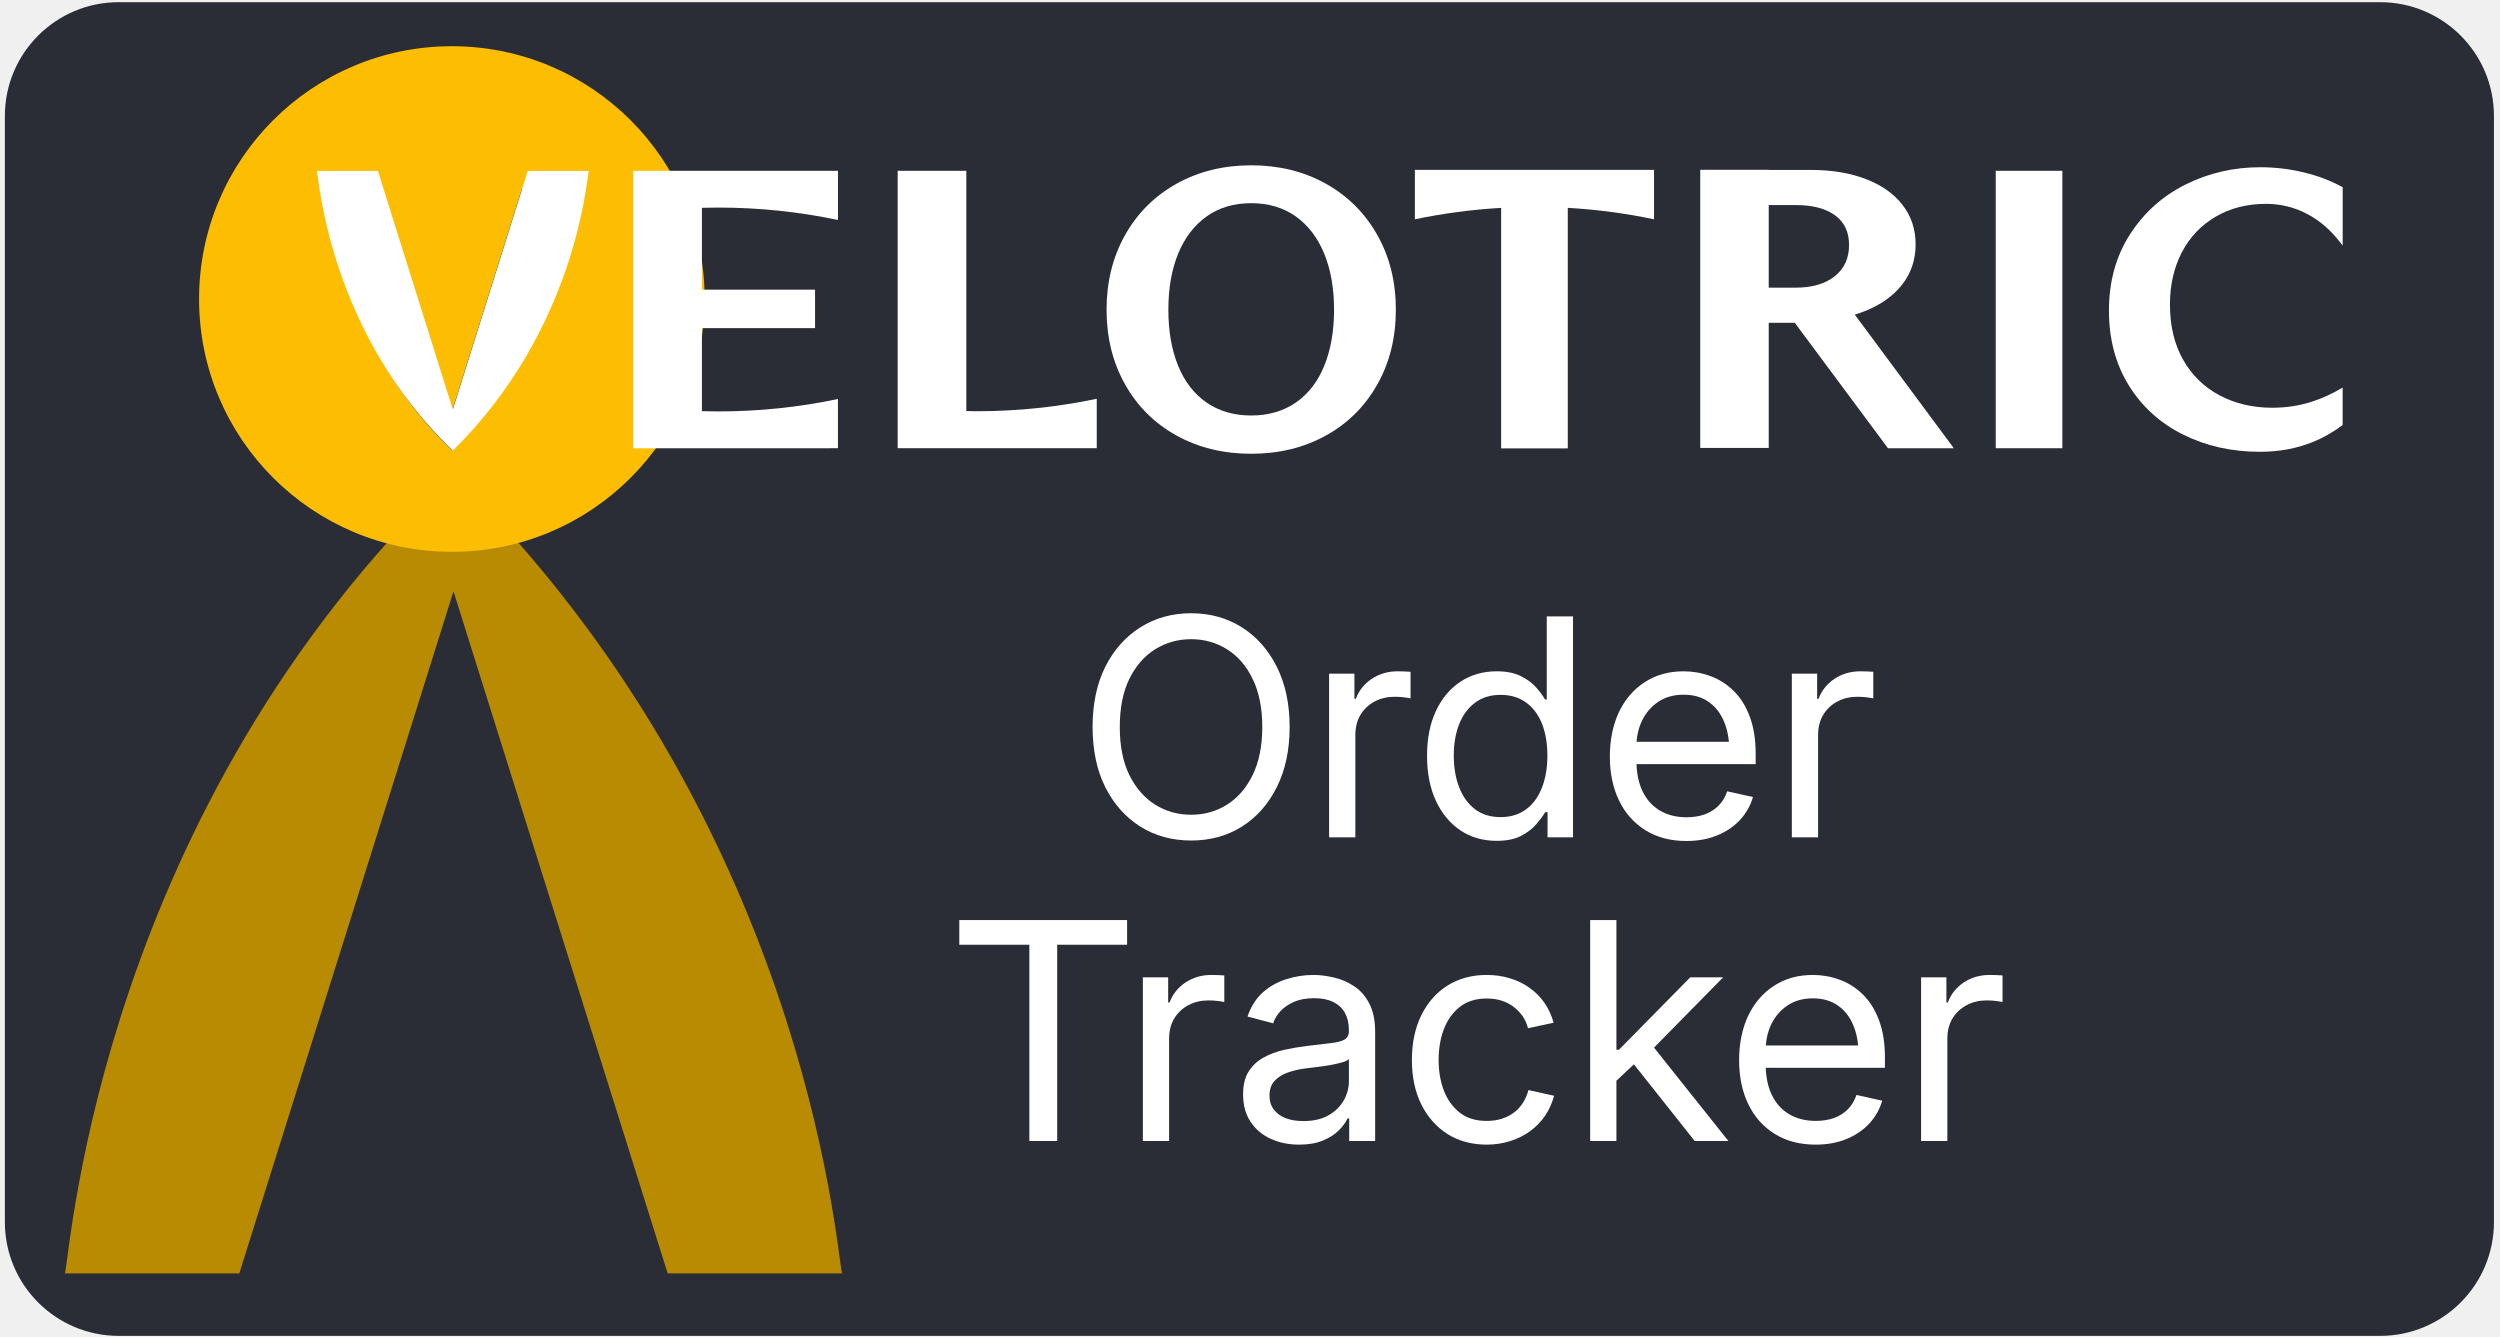
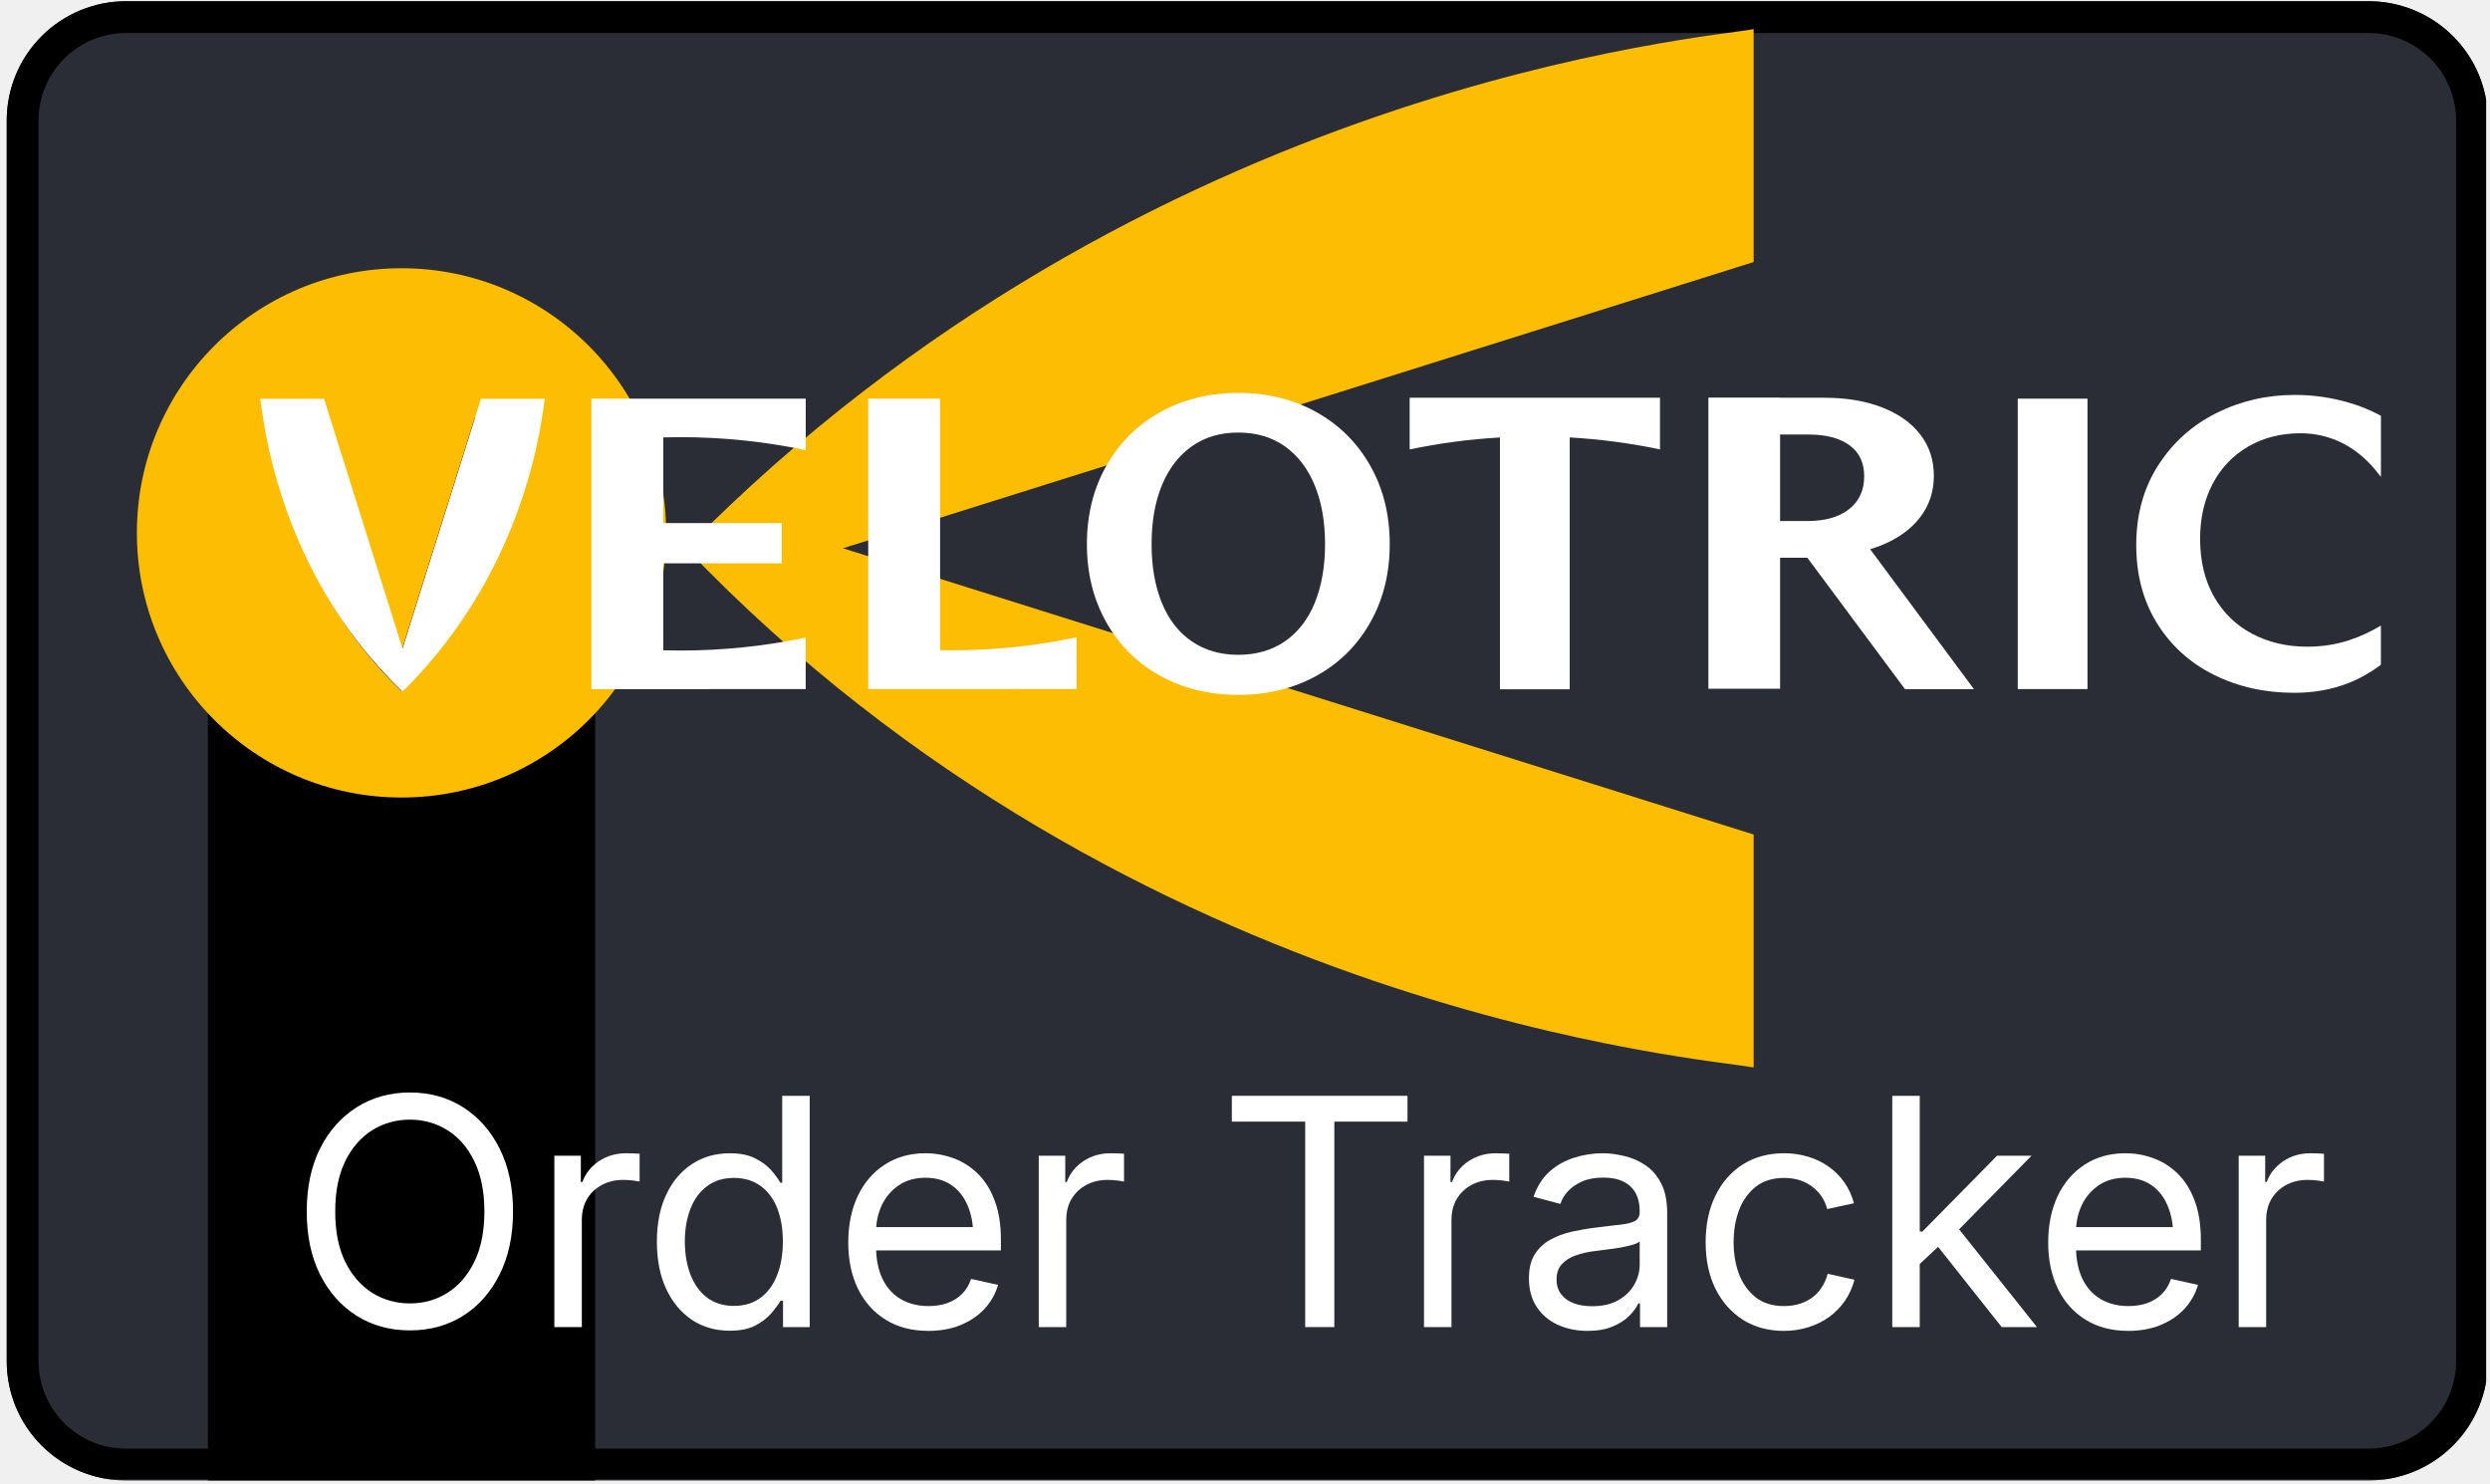
- <svg xmlns="http://www.w3.org/2000/svg" width="247" viewBox="594 350 247 132" height="132" preserveAspectRatio="xMidYMid meet" version="1.0">
+ <svg xmlns="http://www.w3.org/2000/svg" width="235" viewBox="597 342 235 140" height="140" preserveAspectRatio="xMidYMid meet" version="1.0">
  <defs>
    <g />
-     <clipPath id="72994d24d3">
-       <path d="M 594.48 350.215 L 840.523 350.215 L 840.523 481.984 L 594.48 481.984 Z M 594.48 350.215 " clip-rule="nonzero" />
+     <clipPath id="ae9668cf7a">
+       <path d="M 597.637 342.117 L 832 342.117 L 832 481.727 L 597.637 481.727 Z M 597.637 342.117 " clip-rule="nonzero" />
    </clipPath>
-     <clipPath id="8cfa7a16da">
-       <path d="M 605.73 350.215 L 829.152 350.215 C 835.367 350.215 840.402 355.25 840.402 361.465 L 840.402 470.734 C 840.402 476.949 835.367 481.984 829.152 481.984 L 605.73 481.984 C 599.516 481.984 594.48 476.949 594.48 470.734 L 594.48 361.465 C 594.48 355.25 599.516 350.215 605.73 350.215 Z M 605.73 350.215 " clip-rule="nonzero" />
+     <clipPath id="0c47a944ef">
+       <path d="M 608.887 342.117 L 820.559 342.117 C 823.539 342.117 826.402 343.305 828.512 345.414 C 830.621 347.523 831.809 350.383 831.809 353.367 L 831.809 470.477 C 831.809 473.461 830.621 476.32 828.512 478.43 C 826.402 480.543 823.539 481.727 820.559 481.727 L 608.887 481.727 C 605.902 481.727 603.039 480.543 600.93 478.43 C 598.82 476.32 597.637 473.461 597.637 470.477 L 597.637 353.367 C 597.637 350.383 598.82 347.523 600.93 345.414 C 603.039 343.305 605.902 342.117 608.887 342.117 Z M 608.887 342.117 " clip-rule="nonzero" />
    </clipPath>
-     <clipPath id="d3f927a671">
-       <path d="M 0.48 0.215 L 246.48 0.215 L 246.48 131.984 L 0.48 131.984 Z M 0.48 0.215 " clip-rule="nonzero" />
+     <clipPath id="7f3945394d">
+       <path d="M 0.637 0.117 L 234.84 0.117 L 234.84 139.727 L 0.637 139.727 Z M 0.637 0.117 " clip-rule="nonzero" />
    </clipPath>
-     <clipPath id="3e8d1ef12e">
-       <path d="M 11.73 0.215 L 235.152 0.215 C 241.367 0.215 246.402 5.25 246.402 11.465 L 246.402 120.734 C 246.402 126.949 241.367 131.984 235.152 131.984 L 11.73 131.984 C 5.516 131.984 0.48 126.949 0.48 120.734 L 0.48 11.465 C 0.48 5.25 5.516 0.215 11.73 0.215 Z M 11.73 0.215 " clip-rule="nonzero" />
+     <clipPath id="c7e6edc06d">
+       <path d="M 11.887 0.117 L 223.559 0.117 C 226.539 0.117 229.402 1.305 231.512 3.414 C 233.621 5.523 234.809 8.383 234.809 11.367 L 234.809 128.477 C 234.809 131.461 233.621 134.32 231.512 136.43 C 229.402 138.543 226.539 139.727 223.559 139.727 L 11.887 139.727 C 8.902 139.727 6.039 138.543 3.93 136.43 C 1.82 134.32 0.637 131.461 0.637 128.477 L 0.637 11.367 C 0.637 8.383 1.82 5.523 3.93 3.414 C 6.039 1.305 8.902 0.117 11.887 0.117 Z M 11.887 0.117 " clip-rule="nonzero" />
    </clipPath>
-     <clipPath id="c5a6178ba4">
-       <rect x="0" width="247" y="0" height="132" />
+     <clipPath id="0db8116938">
+       <rect x="0" width="235" y="0" height="140" />
    </clipPath>
-     <clipPath id="928e048454">
-       <path d="M 600 395 L 679.23 395 L 679.23 478 L 600 478 Z M 600 395 " clip-rule="nonzero" />
+     <clipPath id="97aa956647">
+       <path d="M 597.637 342.117 L 831.637 342.117 L 831.637 481.617 L 597.637 481.617 Z M 597.637 342.117 " clip-rule="nonzero" />
    </clipPath>
-     <clipPath id="212b2d3500">
-       <path d="M 0.238 1 L 78 1 L 78 81 L 0.238 81 Z M 0.238 1 " clip-rule="nonzero" />
+     <clipPath id="f833074474">
+       <path d="M 608.887 342.117 L 820.551 342.117 C 823.535 342.117 826.395 343.305 828.504 345.414 C 830.613 347.523 831.801 350.383 831.801 353.367 L 831.801 470.473 C 831.801 473.457 830.613 476.316 828.504 478.426 C 826.395 480.539 823.535 481.723 820.551 481.723 L 608.887 481.723 C 605.902 481.723 603.039 480.539 600.93 478.426 C 598.82 476.316 597.637 473.457 597.637 470.473 L 597.637 353.367 C 597.637 350.383 598.82 347.523 600.93 345.414 C 603.039 343.305 605.902 342.117 608.887 342.117 Z M 608.887 342.117 " clip-rule="nonzero" />
    </clipPath>
-     <clipPath id="f517b5d0d4">
-       <rect x="0" width="80" y="0" height="83" />
+     <clipPath id="514551b887">
+       <path d="M 616.621 380.902 L 653.168 380.902 L 653.168 481.719 L 616.621 481.719 Z M 616.621 380.902 " clip-rule="nonzero" />
    </clipPath>
-     <clipPath id="324ebaed21">
-       <path d="M 703 366.078 L 732 366.078 L 732 395 L 703 395 Z M 703 366.078 " clip-rule="nonzero" />
+     <clipPath id="d8d0d5ef47">
+       <path d="M 0.621 0.902 L 37.168 0.902 L 37.168 101.719 L 0.621 101.719 Z M 0.621 0.902 " clip-rule="nonzero" />
    </clipPath>
-     <clipPath id="554ebed091">
-       <path d="M 656 366.078 L 677 366.078 L 677 395 L 656 395 Z M 656 366.078 " clip-rule="nonzero" />
+     <clipPath id="fa32718b0f">
+       <rect x="0" width="38" y="0" height="102" />
    </clipPath>
-     <clipPath id="1144e61977">
-       <path d="M 682 366.078 L 703 366.078 L 703 395 L 682 395 Z M 682 366.078 " clip-rule="nonzero" />
+     <clipPath id="e213279f7a">
+       <path d="M 647.75 342.363 L 787.25 342.363 L 787.25 450.363 L 647.75 450.363 Z M 647.75 342.363 " clip-rule="nonzero" />
    </clipPath>
-     <clipPath id="e2f6b6a1d4">
-       <path d="M 761 366.078 L 788 366.078 L 788 395 L 761 395 Z M 761 366.078 " clip-rule="nonzero" />
+     <clipPath id="630fe490a3">
+       <rect x="0" width="141" y="0" height="109" />
    </clipPath>
-     <clipPath id="e04381c13f">
-       <path d="M 791 366.078 L 798 366.078 L 798 395 L 791 395 Z M 791 366.078 " clip-rule="nonzero" />
+     <clipPath id="9aaa45cfd7">
+       <path d="M 699 379 L 729 379 L 729 407.789 L 699 407.789 Z M 699 379 " clip-rule="nonzero" />
    </clipPath>
-     <clipPath id="9f540a57bb">
-       <path d="M 733 366.078 L 758 366.078 L 758 395 L 733 395 Z M 733 366.078 " clip-rule="nonzero" />
+     <clipPath id="0d3f527783">
+       <path d="M 652 379 L 674 379 L 674 407.789 L 652 407.789 Z M 652 379 " clip-rule="nonzero" />
    </clipPath>
-     <clipPath id="cc2fec4167">
-       <path d="M 625.109 366.078 L 653 366.078 L 653 395 L 625.109 395 Z M 625.109 366.078 " clip-rule="nonzero" />
+     <clipPath id="7620729bf2">
+       <path d="M 678 379 L 699 379 L 699 407.789 L 678 407.789 Z M 678 379 " clip-rule="nonzero" />
    </clipPath>
-     <clipPath id="b9fe3c4168">
-       <path d="M 802.223 366.398 L 825.551 366.398 L 825.551 394.719 L 802.223 394.719 Z M 802.223 366.398 " clip-rule="nonzero" />
+     <clipPath id="40ad5994f5">
+       <path d="M 758 379 L 784 379 L 784 407.789 L 758 407.789 Z M 758 379 " clip-rule="nonzero" />
+     </clipPath>
+     <clipPath id="2cfd05a5b0">
+       <path d="M 787 379 L 795 379 L 795 407.789 L 787 407.789 Z M 787 379 " clip-rule="nonzero" />
+     </clipPath>
+     <clipPath id="6a3d4ad767">
+       <path d="M 730 379 L 754 379 L 754 407.789 L 730 407.789 Z M 730 379 " clip-rule="nonzero" />
+     </clipPath>
+     <clipPath id="38759ebd23">
+       <path d="M 621.359 379 L 649 379 L 649 407.789 L 621.359 407.789 Z M 621.359 379 " clip-rule="nonzero" />
+     </clipPath>
+     <clipPath id="e02e22aabd">
+       <path d="M 798.473 379.148 L 821.801 379.148 L 821.801 407.469 L 798.473 407.469 Z M 798.473 379.148 " clip-rule="nonzero" />
    </clipPath>
  </defs>
-   <g clip-path="url(#72994d24d3)">
-     <g clip-path="url(#8cfa7a16da)">
-       <g transform="matrix(1, 0, 0, 1, 594, 350)">
-         <g clip-path="url(#c5a6178ba4)">
-           <g clip-path="url(#d3f927a671)">
-             <g clip-path="url(#3e8d1ef12e)">
-               <path fill="#2a2d35" d="M 0.48 0.215 L 246.523 0.215 L 246.523 131.984 L 0.48 131.984 Z M 0.48 0.215 " fill-opacity="1" fill-rule="nonzero" />
+   <g clip-path="url(#ae9668cf7a)">
+     <g clip-path="url(#0c47a944ef)">
+       <g transform="matrix(1, 0, 0, 1, 597, 342)">
+         <g clip-path="url(#0db8116938)">
+           <g clip-path="url(#7f3945394d)">
+             <g clip-path="url(#c7e6edc06d)">
+               <path fill="#2a2d35" d="M 0.637 0.117 L 234.59 0.117 L 234.59 139.727 L 0.637 139.727 Z M 0.637 0.117 " fill-opacity="1" fill-rule="nonzero" />
            </g>
          </g>
        </g>
      </g>
    </g>
  </g>
-   <g clip-path="url(#928e048454)">
-     <g transform="matrix(1, 0, 0, 1, 600, 395)">
-       <g clip-path="url(#f517b5d0d4)">
-         <g clip-path="url(#212b2d3500)">
-           <path fill="#b88b03" d="M 77.188 80.809 L 59.965 80.809 L 38.805 13.422 L 17.645 80.809 L 0.422 80.809 C 1.047 77.828 4.133 35.035 38.801 1.816 C 73.445 35.938 76.562 77.828 77.188 80.809 Z M 77.188 80.809 " fill-opacity="1" fill-rule="nonzero" />
+   <g clip-path="url(#97aa956647)">
+     <g clip-path="url(#f833074474)">
+       <path stroke-linecap="butt" transform="matrix(0.75, 0, 0, 0.75, 597.6354, 342.1177)" fill="none" stroke-linejoin="miter" d="M 15.002 -0.001 L 297.22 -0.001 C 301.2 -0.001 305.012 1.583 307.825 4.395 C 310.637 7.208 312.22 11.02 312.22 14.999 L 312.22 171.14 C 312.22 175.119 310.637 178.932 307.825 181.744 C 305.012 184.562 301.2 186.14 297.22 186.14 L 15.002 186.14 C 11.023 186.14 7.205 184.562 4.392 181.744 C 1.58 178.932 0.002 175.119 0.002 171.14 L 0.002 14.999 C 0.002 11.02 1.58 7.208 4.392 4.395 C 7.205 1.583 11.023 -0.001 15.002 -0.001 Z M 15.002 -0.001 " stroke="#000000" stroke-width="8" stroke-opacity="1" stroke-miterlimit="4" />
+     </g>
+   </g>
+   <g clip-path="url(#514551b887)">
+     <g transform="matrix(1, 0, 0, 1, 616, 380)">
+       <g clip-path="url(#fa32718b0f)">
+         <g clip-path="url(#d8d0d5ef47)">
+           <path fill="#000000" d="M 0.621 101.719 L 0.621 0.934 L 37.168 0.934 L 37.168 101.719 Z M 0.621 101.719 " fill-opacity="1" fill-rule="nonzero" />
        </g>
      </g>
    </g>
  </g>
-   <path fill="#fcbd02" d="M 638.645 354.566 C 624.852 354.566 613.668 365.746 613.668 379.543 C 613.668 393.34 624.852 404.52 638.645 404.52 C 652.441 404.52 663.621 393.34 663.621 379.543 C 663.621 365.746 652.441 354.566 638.645 354.566 Z M 638.645 394.473 C 627.324 383.625 626.316 369.652 626.113 368.68 L 631.734 368.68 L 638.645 390.684 L 645.555 368.68 L 651.176 368.68 C 650.973 369.652 649.957 383.332 638.645 394.473 Z M 638.645 394.473 " fill-opacity="1" fill-rule="nonzero" />
-   <g clip-path="url(#324ebaed21)">
-     <path fill="#ffffff" d="M 724.984 368.145 C 722.816 366.934 720.359 366.332 717.621 366.332 C 714.879 366.332 712.422 366.938 710.254 368.145 C 708.086 369.352 706.387 371.043 705.164 373.211 C 703.941 375.379 703.328 377.844 703.328 380.602 C 703.328 383.359 703.941 385.824 705.164 387.992 C 706.387 390.16 708.086 391.844 710.254 393.039 C 712.422 394.234 714.879 394.832 717.621 394.832 C 720.359 394.832 722.816 394.234 724.984 393.039 C 727.152 391.844 728.852 390.16 730.074 387.992 C 731.301 385.824 731.91 383.359 731.91 380.602 C 731.91 377.84 731.301 375.379 730.074 373.211 C 728.852 371.043 727.152 369.352 724.984 368.145 Z M 724.844 386.121 C 724.207 387.699 723.266 388.914 722.031 389.77 C 720.793 390.621 719.32 391.051 717.617 391.051 C 715.914 391.051 714.445 390.621 713.207 389.77 C 711.969 388.914 711.031 387.699 710.391 386.121 C 709.754 384.543 709.434 382.703 709.434 380.602 C 709.434 378.473 709.758 376.621 710.41 375.043 C 711.062 373.465 712.004 372.242 713.227 371.375 C 714.449 370.508 715.914 370.074 717.617 370.074 C 719.32 370.074 720.785 370.508 722.012 371.375 C 723.234 372.242 724.172 373.465 724.824 375.043 C 725.477 376.621 725.805 378.473 725.805 380.602 C 725.805 382.703 725.484 384.543 724.844 386.121 Z M 724.844 386.121 " fill-opacity="1" fill-rule="nonzero" />
+   <g clip-path="url(#e213279f7a)">
+     <g transform="matrix(1, 0, 0, 1, 647, 342)">
+       <g clip-path="url(#630fe490a3)">
+         <path fill="#fcbd02" d="M 115.504 2.746 L 115.504 24.73 L 29.555 51.746 L 115.504 78.762 L 115.504 100.75 C 111.703 99.949 57.121 96.012 14.75 51.754 C 58.27 7.52 111.703 3.547 115.504 2.746 Z M 115.504 2.746 " fill-opacity="1" fill-rule="nonzero" />
+       </g>
+     </g>
  </g>
-   <g clip-path="url(#554ebed091)">
-     <path fill="#ffffff" d="M 656.566 366.875 L 656.566 394.293 L 676.789 394.285 L 676.789 389.422 C 672.977 390.223 669.027 390.648 664.977 390.648 C 664.43 390.648 663.887 390.641 663.348 390.625 L 663.348 382.418 L 674.527 382.418 L 674.527 378.621 L 663.348 378.621 L 663.348 370.531 C 663.891 370.516 664.434 370.508 664.977 370.508 C 669.027 370.508 672.98 370.934 676.793 371.734 L 676.793 366.875 Z M 656.566 366.875 " fill-opacity="1" fill-rule="nonzero" />
+   <path fill="#fcbd02" d="M 634.895 367.316 C 621.102 367.316 609.918 378.496 609.918 392.293 C 609.918 406.09 621.102 417.27 634.895 417.27 C 648.691 417.27 659.871 406.09 659.871 392.293 C 659.871 378.496 648.691 367.316 634.895 367.316 Z M 634.895 407.223 C 623.574 396.375 622.566 382.402 622.363 381.43 L 627.984 381.43 L 634.895 403.434 L 641.805 381.43 L 647.426 381.43 C 647.223 382.402 646.207 396.082 634.895 407.223 Z M 634.895 407.223 " fill-opacity="1" fill-rule="nonzero" />
+   <g clip-path="url(#9aaa45cfd7)">
+     <path fill="#ffffff" d="M 721.234 380.895 C 719.066 379.684 716.609 379.082 713.871 379.082 C 711.129 379.082 708.672 379.688 706.504 380.895 C 704.336 382.102 702.637 383.793 701.414 385.961 C 700.191 388.129 699.578 390.594 699.578 393.352 C 699.578 396.109 700.191 398.574 701.414 400.742 C 702.637 402.91 704.336 404.594 706.504 405.789 C 708.672 406.984 711.129 407.582 713.871 407.582 C 716.609 407.582 719.066 406.984 721.234 405.789 C 723.402 404.594 725.102 402.91 726.324 400.742 C 727.551 398.574 728.16 396.109 728.16 393.352 C 728.16 390.59 727.551 388.129 726.324 385.961 C 725.102 383.793 723.402 382.102 721.234 380.895 Z M 721.094 398.871 C 720.457 400.449 719.516 401.664 718.281 402.52 C 717.043 403.371 715.57 403.801 713.867 403.801 C 712.164 403.801 710.695 403.371 709.457 402.52 C 708.219 401.664 707.281 400.449 706.641 398.871 C 706.004 397.293 705.684 395.453 705.684 393.352 C 705.684 391.223 706.008 389.371 706.66 387.793 C 707.312 386.215 708.254 384.992 709.477 384.125 C 710.699 383.258 712.164 382.824 713.867 382.824 C 715.57 382.824 717.035 383.258 718.262 384.125 C 719.484 384.992 720.422 386.215 721.074 387.793 C 721.727 389.371 722.055 391.223 722.055 393.352 C 722.055 395.453 721.734 397.293 721.094 398.871 Z M 721.094 398.871 " fill-opacity="1" fill-rule="nonzero" />
  </g>
-   <g clip-path="url(#1144e61977)">
-     <path fill="#ffffff" d="M 689.473 390.613 L 689.473 366.875 L 682.691 366.875 L 682.691 394.285 L 702.359 394.281 L 702.359 389.398 C 698.547 390.203 694.594 390.629 690.543 390.629 C 690.184 390.629 689.828 390.621 689.473 390.613 Z M 689.473 390.613 " fill-opacity="1" fill-rule="nonzero" />
+   <g clip-path="url(#0d3f527783)">
+     <path fill="#ffffff" d="M 652.816 379.625 L 652.816 407.043 L 673.039 407.035 L 673.039 402.172 C 669.227 402.973 665.277 403.398 661.227 403.398 C 660.68 403.398 660.137 403.391 659.598 403.375 L 659.598 395.168 L 670.777 395.168 L 670.777 391.371 L 659.598 391.371 L 659.598 383.281 C 660.141 383.266 660.684 383.258 661.227 383.258 C 665.277 383.258 669.23 383.684 673.043 384.484 L 673.043 379.625 Z M 652.816 379.625 " fill-opacity="1" fill-rule="nonzero" />
  </g>
-   <g clip-path="url(#e2f6b6a1d4)">
-     <path fill="#ffffff" d="M 778.23 380.746 C 779.828 380.113 781.066 379.234 781.941 378.105 C 782.82 376.977 783.262 375.66 783.262 374.164 C 783.262 372.664 782.836 371.363 781.984 370.262 C 781.133 369.156 779.926 368.301 778.371 367.699 C 776.812 367.094 774.996 366.789 772.922 366.789 L 768.75 366.789 L 768.75 366.777 L 761.984 366.777 L 761.984 394.254 L 768.75 394.254 L 768.75 381.891 L 771.324 381.891 L 780.535 394.289 L 787.043 394.289 L 777.25 381.082 C 777.586 380.98 777.914 380.871 778.23 380.746 Z M 775.27 377.297 C 774.324 378.047 773.027 378.422 771.379 378.422 L 768.75 378.422 L 768.75 370.262 L 771.457 370.262 C 773.082 370.262 774.359 370.594 775.289 371.266 C 776.223 371.934 776.688 372.914 776.688 374.203 C 776.688 375.516 776.215 376.547 775.27 377.297 Z M 775.27 377.297 " fill-opacity="1" fill-rule="nonzero" />
+   <g clip-path="url(#7620729bf2)">
+     <path fill="#ffffff" d="M 685.723 403.363 L 685.723 379.625 L 678.941 379.625 L 678.941 407.035 L 698.609 407.031 L 698.609 402.148 C 694.797 402.953 690.844 403.379 686.793 403.379 C 686.434 403.379 686.078 403.371 685.723 403.363 Z M 685.723 403.363 " fill-opacity="1" fill-rule="nonzero" />
  </g>
-   <g clip-path="url(#e04381c13f)">
-     <path fill="#ffffff" d="M 791.18 366.875 L 797.762 366.875 L 797.762 394.285 L 791.18 394.285 Z M 791.18 366.875 " fill-opacity="1" fill-rule="nonzero" />
+   <g clip-path="url(#40ad5994f5)">
+     <path fill="#ffffff" d="M 774.48 393.496 C 776.078 392.863 777.316 391.984 778.191 390.855 C 779.07 389.727 779.512 388.41 779.512 386.914 C 779.512 385.414 779.086 384.113 778.234 383.012 C 777.383 381.906 776.176 381.051 774.621 380.449 C 773.062 379.844 771.246 379.539 769.172 379.539 L 765 379.539 L 765 379.527 L 758.234 379.527 L 758.234 407.004 L 765 407.004 L 765 394.641 L 767.574 394.641 L 776.785 407.039 L 783.293 407.039 L 773.5 393.832 C 773.836 393.73 774.164 393.621 774.48 393.496 Z M 771.52 390.047 C 770.574 390.797 769.277 391.172 767.629 391.172 L 765 391.172 L 765 383.012 L 767.707 383.012 C 769.332 383.012 770.609 383.344 771.539 384.016 C 772.473 384.684 772.938 385.664 772.938 386.953 C 772.938 388.266 772.465 389.297 771.52 390.047 Z M 771.52 390.047 " fill-opacity="1" fill-rule="nonzero" />
  </g>
-   <g clip-path="url(#9f540a57bb)">
-     <path fill="#ffffff" d="M 757.414 366.785 L 733.789 366.785 L 733.789 371.668 C 736.562 371.086 739.41 370.703 742.312 370.539 L 742.312 394.305 L 748.895 394.305 L 748.895 370.535 C 751.797 370.703 754.645 371.082 757.418 371.668 L 757.418 366.785 Z M 757.414 366.785 " fill-opacity="1" fill-rule="nonzero" />
+   <g clip-path="url(#2cfd05a5b0)">
+     <path fill="#ffffff" d="M 787.43 379.625 L 794.012 379.625 L 794.012 407.035 L 787.43 407.035 Z M 787.43 379.625 " fill-opacity="1" fill-rule="nonzero" />
  </g>
-   <g clip-path="url(#cc2fec4167)">
-     <path fill="#ffffff" d="M 652.168 366.887 L 646.141 366.887 L 638.738 390.461 L 631.336 366.887 L 625.312 366.887 C 625.531 367.93 626.609 382.902 638.738 394.523 C 650.859 382.586 651.945 367.93 652.168 366.887 Z M 652.168 366.887 " fill-opacity="1" fill-rule="nonzero" />
+   <g clip-path="url(#6a3d4ad767)">
+     <path fill="#ffffff" d="M 753.664 379.535 L 730.039 379.535 L 730.039 384.418 C 732.812 383.836 735.66 383.453 738.562 383.289 L 738.562 407.055 L 745.145 407.055 L 745.145 383.285 C 748.047 383.453 750.895 383.832 753.668 384.418 L 753.668 379.535 Z M 753.664 379.535 " fill-opacity="1" fill-rule="nonzero" />
  </g>
-   <g clip-path="url(#b9fe3c4168)">
-     <path fill="#ffffff" d="M 825.453 388.293 C 824.48 388.875 823.492 389.332 822.484 389.664 C 821.227 390.078 819.898 390.285 818.508 390.285 C 816.566 390.285 814.828 389.875 813.293 389.059 C 811.754 388.242 810.555 387.07 809.688 385.539 C 808.824 384.008 808.391 382.195 808.391 380.094 C 808.391 378.148 808.785 376.426 809.57 374.922 C 810.359 373.418 811.473 372.246 812.918 371.402 C 814.359 370.562 816.016 370.141 817.879 370.141 C 819.324 370.141 820.676 370.473 821.938 371.133 C 823.195 371.793 824.297 372.746 825.242 373.992 L 825.457 374.254 L 825.457 368.496 C 824.281 367.852 822.996 367.363 821.602 367.031 C 820.195 366.691 818.77 366.523 817.328 366.523 C 814.676 366.523 812.207 367.094 809.926 368.234 C 807.641 369.375 805.809 371.023 804.43 373.176 C 803.055 375.324 802.363 377.828 802.363 380.68 C 802.363 383.504 803.02 385.973 804.332 388.086 C 805.645 390.199 807.438 391.82 809.707 392.945 C 811.977 394.074 814.508 394.637 817.289 394.637 C 819.152 394.637 820.879 394.32 822.465 393.688 C 823.504 393.27 824.5 392.707 825.453 391.996 Z M 825.453 388.293 " fill-opacity="1" fill-rule="nonzero" />
+   <g clip-path="url(#38759ebd23)">
+     <path fill="#ffffff" d="M 648.418 379.637 L 642.391 379.637 L 634.988 403.211 L 627.586 379.637 L 621.562 379.637 C 621.781 380.68 622.859 395.652 634.988 407.273 C 647.109 395.336 648.195 380.68 648.418 379.637 Z M 648.418 379.637 " fill-opacity="1" fill-rule="nonzero" />
+   </g>
+   <g clip-path="url(#e02e22aabd)">
+     <path fill="#ffffff" d="M 821.703 401.043 C 820.73 401.625 819.742 402.082 818.734 402.414 C 817.477 402.828 816.148 403.035 814.758 403.035 C 812.816 403.035 811.078 402.625 809.543 401.809 C 808.004 400.992 806.805 399.82 805.938 398.289 C 805.074 396.758 804.641 394.945 804.641 392.844 C 804.641 390.898 805.035 389.176 805.82 387.672 C 806.609 386.168 807.723 384.996 809.168 384.152 C 810.609 383.312 812.266 382.891 814.129 382.891 C 815.574 382.891 816.926 383.223 818.188 383.883 C 819.445 384.543 820.547 385.496 821.492 386.742 L 821.707 387.004 L 821.707 381.246 C 820.531 380.602 819.246 380.113 817.852 379.781 C 816.445 379.441 815.02 379.273 813.578 379.273 C 810.926 379.273 808.457 379.844 806.176 380.984 C 803.891 382.125 802.059 383.773 800.68 385.926 C 799.305 388.074 798.613 390.578 798.613 393.43 C 798.613 396.254 799.27 398.723 800.582 400.836 C 801.895 402.949 803.688 404.57 805.957 405.695 C 808.227 406.824 810.758 407.387 813.539 407.387 C 815.402 407.387 817.129 407.07 818.715 406.438 C 819.754 406.02 820.75 405.457 821.703 404.746 Z M 821.703 401.043 " fill-opacity="1" fill-rule="nonzero" />
  </g>
  <g fill="#ffffff" fill-opacity="1">
-     <g transform="translate(700.2599, 432.7305)">
+     <g transform="translate(624.2623, 467.25)">
      <g>
        <path d="M 11.422 0.312 C 9.547 0.312 7.875 -0.145 6.406 -1.062 C 4.938 -1.988 3.781 -3.289 2.938 -4.969 C 2.102 -6.645 1.688 -8.625 1.688 -10.906 C 1.688 -13.188 2.102 -15.164 2.938 -16.844 C 3.781 -18.52 4.938 -19.82 6.406 -20.75 C 7.875 -21.676 9.547 -22.141 11.422 -22.141 C 13.305 -22.141 14.977 -21.676 16.438 -20.75 C 17.906 -19.82 19.055 -18.52 19.891 -16.844 C 20.734 -15.164 21.156 -13.188 21.156 -10.906 C 21.156 -8.625 20.734 -6.645 19.891 -4.969 C 19.055 -3.289 17.906 -1.988 16.438 -1.062 C 14.977 -0.145 13.305 0.312 11.422 0.312 Z M 11.422 -2.234 C 12.734 -2.234 13.914 -2.566 14.969 -3.234 C 16.031 -3.898 16.875 -4.875 17.5 -6.156 C 18.133 -7.445 18.453 -9.031 18.453 -10.906 C 18.453 -12.781 18.133 -14.363 17.5 -15.656 C 16.875 -16.945 16.031 -17.922 14.969 -18.578 C 13.914 -19.242 12.734 -19.578 11.422 -19.578 C 10.117 -19.578 8.93 -19.242 7.859 -18.578 C 6.797 -17.91 5.945 -16.93 5.312 -15.641 C 4.688 -14.359 4.375 -12.781 4.375 -10.906 C 4.375 -9.031 4.688 -7.453 5.312 -6.172 C 5.945 -4.891 6.797 -3.91 7.859 -3.234 C 8.93 -2.566 10.117 -2.234 11.422 -2.234 Z M 11.422 -2.234 " />
      </g>
    </g>
-     <g transform="translate(723.0968, 432.7305)">
+     <g transform="translate(647.0992, 467.25)">
      <g>
        <path d="M 2.219 0 L 2.219 -16.172 L 4.719 -16.172 L 4.719 -13.688 L 4.859 -13.688 C 5.16 -14.5 5.68 -15.156 6.422 -15.656 C 7.172 -16.156 8.031 -16.406 9 -16.406 C 9.195 -16.406 9.422 -16.398 9.672 -16.391 C 9.93 -16.379 10.129 -16.367 10.266 -16.359 L 10.266 -13.734 C 10.191 -13.754 10 -13.785 9.688 -13.828 C 9.383 -13.867 9.055 -13.891 8.703 -13.891 C 7.973 -13.891 7.312 -13.734 6.719 -13.422 C 6.125 -13.109 5.656 -12.664 5.312 -12.094 C 4.977 -11.531 4.812 -10.863 4.812 -10.094 L 4.812 0 Z M 2.219 0 " />
      </g>
    </g>
  </g>
  <g fill="#ffffff" fill-opacity="1">
-     <g transform="translate(733.5704, 432.7305)">
+     <g transform="translate(657.5728, 467.25)">
      <g>
        <path d="M 8.312 0.344 C 6.945 0.344 5.75 0 4.719 -0.688 C 3.688 -1.383 2.879 -2.359 2.297 -3.609 C 1.711 -4.867 1.422 -6.352 1.422 -8.062 C 1.422 -9.758 1.711 -11.234 2.297 -12.484 C 2.879 -13.734 3.688 -14.695 4.719 -15.375 C 5.758 -16.062 6.957 -16.406 8.312 -16.406 C 9.281 -16.406 10.078 -16.242 10.703 -15.922 C 11.328 -15.609 11.828 -15.238 12.203 -14.812 C 12.578 -14.383 12.867 -13.988 13.078 -13.625 L 13.25 -13.625 L 13.25 -21.828 L 15.844 -21.828 L 15.844 0 L 13.328 0 L 13.328 -2.484 L 13.094 -2.484 C 12.875 -2.117 12.57 -1.711 12.188 -1.266 C 11.801 -0.828 11.297 -0.445 10.672 -0.125 C 10.047 0.188 9.258 0.344 8.312 0.344 Z M 8.688 -2 C 9.676 -2 10.516 -2.254 11.203 -2.766 C 11.891 -3.273 12.41 -3.984 12.766 -4.891 C 13.129 -5.805 13.312 -6.867 13.312 -8.078 C 13.312 -9.273 13.133 -10.32 12.781 -11.219 C 12.426 -12.113 11.906 -12.812 11.219 -13.312 C 10.531 -13.82 9.688 -14.078 8.688 -14.078 C 7.688 -14.078 6.844 -13.816 6.156 -13.297 C 5.469 -12.785 4.945 -12.078 4.594 -11.172 C 4.238 -10.266 4.062 -9.234 4.062 -8.078 C 4.062 -6.91 4.238 -5.867 4.594 -4.953 C 4.945 -4.035 5.469 -3.312 6.156 -2.781 C 6.852 -2.258 7.695 -2 8.688 -2 Z M 8.688 -2 " />
      </g>
    </g>
-     <g transform="translate(751.6319, 432.7305)">
+     <g transform="translate(675.6344, 467.25)">
      <g>
        <path d="M 8.984 0.359 C 7.422 0.359 6.07 0.004 4.938 -0.703 C 3.801 -1.41 2.93 -2.391 2.328 -3.641 C 1.723 -4.891 1.422 -6.336 1.422 -7.984 C 1.422 -9.629 1.719 -11.086 2.312 -12.359 C 2.914 -13.629 3.766 -14.617 4.859 -15.328 C 5.961 -16.047 7.242 -16.406 8.703 -16.406 C 9.617 -16.406 10.5 -16.25 11.344 -15.938 C 12.195 -15.633 12.961 -15.148 13.641 -14.484 C 14.316 -13.828 14.848 -12.984 15.234 -11.953 C 15.629 -10.922 15.828 -9.688 15.828 -8.25 L 15.828 -7.234 L 3.109 -7.234 L 3.109 -9.438 L 14.406 -9.438 L 13.219 -8.641 C 13.219 -9.703 13.039 -10.645 12.688 -11.469 C 12.344 -12.289 11.836 -12.93 11.172 -13.391 C 10.504 -13.859 9.68 -14.094 8.703 -14.094 C 7.734 -14.094 6.898 -13.859 6.203 -13.391 C 5.504 -12.922 4.969 -12.297 4.594 -11.516 C 4.227 -10.742 4.047 -9.895 4.047 -8.969 L 4.047 -7.594 C 4.047 -6.406 4.25 -5.391 4.656 -4.547 C 5.062 -3.711 5.633 -3.078 6.375 -2.641 C 7.125 -2.203 8 -1.984 9 -1.984 C 9.656 -1.984 10.25 -2.078 10.781 -2.266 C 11.32 -2.461 11.781 -2.75 12.156 -3.125 C 12.539 -3.508 12.828 -3.984 13.016 -4.547 L 15.562 -3.984 C 15.312 -3.129 14.883 -2.375 14.281 -1.719 C 13.676 -1.07 12.922 -0.562 12.016 -0.188 C 11.117 0.176 10.109 0.359 8.984 0.359 Z M 8.984 0.359 " />
      </g>
    </g>
-     <g transform="translate(768.8145, 432.7305)">
+     <g transform="translate(692.817, 467.25)">
+       <g>
+         <path d="M 2.219 0 L 2.219 -16.172 L 4.719 -16.172 L 4.719 -13.688 L 4.859 -13.688 C 5.16 -14.5 5.68 -15.156 6.422 -15.656 C 7.172 -16.156 8.031 -16.406 9 -16.406 C 9.195 -16.406 9.422 -16.398 9.672 -16.391 C 9.93 -16.379 10.129 -16.367 10.266 -16.359 L 10.266 -13.734 C 10.191 -13.754 10 -13.785 9.688 -13.828 C 9.383 -13.867 9.055 -13.891 8.703 -13.891 C 7.973 -13.891 7.312 -13.734 6.719 -13.422 C 6.125 -13.109 5.656 -12.664 5.312 -12.094 C 4.977 -11.531 4.812 -10.863 4.812 -10.094 L 4.812 0 Z M 2.219 0 " />
+       </g>
+     </g>
+     <g transform="translate(703.7447, 467.25)">
+       <g />
+     </g>
+     <g transform="translate(711.9771, 467.25)">
+       <g>
+         <path d="M 1.281 -19.391 L 1.281 -21.828 L 17.859 -21.828 L 17.859 -19.391 L 10.953 -19.391 L 10.953 0 L 8.203 0 L 8.203 -19.391 Z M 1.281 -19.391 " />
+       </g>
+     </g>
+   </g>
+   <g fill="#ffffff" fill-opacity="1">
+     <g transform="translate(729.1744, 467.25)">
      <g>
        <path d="M 2.219 0 L 2.219 -16.172 L 4.719 -16.172 L 4.719 -13.688 L 4.859 -13.688 C 5.16 -14.5 5.68 -15.156 6.422 -15.656 C 7.172 -16.156 8.031 -16.406 9 -16.406 C 9.195 -16.406 9.422 -16.398 9.672 -16.391 C 9.93 -16.379 10.129 -16.367 10.266 -16.359 L 10.266 -13.734 C 10.191 -13.754 10 -13.785 9.688 -13.828 C 9.383 -13.867 9.055 -13.891 8.703 -13.891 C 7.973 -13.891 7.312 -13.734 6.719 -13.422 C 6.125 -13.109 5.656 -12.664 5.312 -12.094 C 4.977 -11.531 4.812 -10.863 4.812 -10.094 L 4.812 0 Z M 2.219 0 " />
      </g>
    </g>
  </g>
  <g fill="#ffffff" fill-opacity="1">
-     <g transform="translate(687.4981, 462.7305)">
-       <g>
-         <path d="M 1.281 -19.391 L 1.281 -21.828 L 17.859 -21.828 L 17.859 -19.391 L 10.953 -19.391 L 10.953 0 L 8.203 0 L 8.203 -19.391 Z M 1.281 -19.391 " />
-       </g>
-     </g>
-   </g>
-   <g fill="#ffffff" fill-opacity="1">
-     <g transform="translate(704.6954, 462.7305)">
-       <g>
-         <path d="M 2.219 0 L 2.219 -16.172 L 4.719 -16.172 L 4.719 -13.688 L 4.859 -13.688 C 5.16 -14.5 5.68 -15.156 6.422 -15.656 C 7.172 -16.156 8.031 -16.406 9 -16.406 C 9.195 -16.406 9.422 -16.398 9.672 -16.391 C 9.93 -16.379 10.129 -16.367 10.266 -16.359 L 10.266 -13.734 C 10.191 -13.754 10 -13.785 9.688 -13.828 C 9.383 -13.867 9.055 -13.891 8.703 -13.891 C 7.973 -13.891 7.312 -13.734 6.719 -13.422 C 6.125 -13.109 5.656 -12.664 5.312 -12.094 C 4.977 -11.531 4.812 -10.863 4.812 -10.094 L 4.812 0 Z M 2.219 0 " />
-       </g>
-     </g>
-   </g>
-   <g fill="#ffffff" fill-opacity="1">
-     <g transform="translate(715.5206, 462.7305)">
+     <g transform="translate(739.9996, 467.25)">
      <g>
        <path d="M 6.828 0.359 C 5.797 0.359 4.859 0.164 4.016 -0.219 C 3.18 -0.602 2.52 -1.164 2.031 -1.906 C 1.539 -2.645 1.297 -3.547 1.297 -4.609 C 1.297 -5.535 1.477 -6.285 1.844 -6.859 C 2.207 -7.441 2.691 -7.898 3.297 -8.234 C 3.91 -8.578 4.586 -8.832 5.328 -9 C 6.078 -9.164 6.836 -9.297 7.609 -9.391 C 8.586 -9.516 9.379 -9.609 9.984 -9.672 C 10.586 -9.742 11.031 -9.859 11.312 -10.016 C 11.602 -10.18 11.75 -10.469 11.75 -10.875 L 11.75 -10.969 C 11.75 -11.625 11.617 -12.188 11.359 -12.656 C 11.098 -13.125 10.711 -13.484 10.203 -13.734 C 9.703 -13.984 9.078 -14.109 8.328 -14.109 C 7.547 -14.109 6.879 -13.988 6.328 -13.75 C 5.785 -13.508 5.336 -13.203 4.984 -12.828 C 4.641 -12.453 4.398 -12.051 4.266 -11.625 L 1.734 -12.297 C 2.066 -13.273 2.566 -14.066 3.234 -14.672 C 3.91 -15.273 4.688 -15.711 5.562 -15.984 C 6.438 -16.266 7.336 -16.406 8.266 -16.406 C 8.891 -16.406 9.551 -16.32 10.25 -16.156 C 10.957 -16 11.617 -15.719 12.234 -15.312 C 12.859 -14.914 13.363 -14.348 13.75 -13.609 C 14.145 -12.879 14.344 -11.93 14.344 -10.766 L 14.344 0 L 11.781 0 L 11.781 -2.234 L 11.625 -2.234 C 11.445 -1.848 11.156 -1.453 10.75 -1.047 C 10.352 -0.648 9.832 -0.316 9.188 -0.047 C 8.539 0.223 7.754 0.359 6.828 0.359 Z M 7.25 -1.969 C 8.238 -1.969 9.062 -2.156 9.719 -2.531 C 10.383 -2.906 10.891 -3.395 11.234 -4 C 11.578 -4.602 11.75 -5.238 11.75 -5.906 L 11.75 -8.094 C 11.645 -7.977 11.422 -7.867 11.078 -7.766 C 10.742 -7.672 10.352 -7.582 9.906 -7.5 C 9.469 -7.426 9.031 -7.363 8.594 -7.312 C 8.156 -7.258 7.785 -7.211 7.484 -7.172 C 6.859 -7.098 6.27 -6.961 5.719 -6.766 C 5.176 -6.578 4.738 -6.301 4.406 -5.938 C 4.07 -5.582 3.906 -5.098 3.906 -4.484 C 3.906 -3.93 4.051 -3.469 4.344 -3.094 C 4.633 -2.719 5.023 -2.438 5.516 -2.25 C 6.016 -2.062 6.594 -1.969 7.25 -1.969 Z M 7.25 -1.969 " />
      </g>
    </g>
-     <g transform="translate(732.0733, 462.7305)">
+     <g transform="translate(756.5523, 467.25)">
      <g>
        <path d="M 8.812 0.359 C 7.344 0.359 6.051 0.008 4.938 -0.688 C 3.832 -1.395 2.969 -2.375 2.344 -3.625 C 1.727 -4.883 1.422 -6.344 1.422 -8 C 1.422 -9.676 1.727 -11.145 2.344 -12.406 C 2.969 -13.676 3.832 -14.66 4.938 -15.359 C 6.051 -16.055 7.344 -16.406 8.812 -16.406 C 9.625 -16.406 10.383 -16.297 11.094 -16.078 C 11.812 -15.867 12.457 -15.555 13.031 -15.141 C 13.613 -14.734 14.109 -14.238 14.516 -13.656 C 14.922 -13.07 15.223 -12.414 15.422 -11.688 L 12.891 -11.141 C 12.785 -11.566 12.613 -11.957 12.375 -12.312 C 12.133 -12.664 11.844 -12.973 11.5 -13.234 C 11.156 -13.504 10.758 -13.711 10.312 -13.859 C 9.863 -14.004 9.363 -14.078 8.812 -14.078 C 7.75 -14.078 6.863 -13.801 6.156 -13.25 C 5.457 -12.695 4.93 -11.961 4.578 -11.047 C 4.234 -10.129 4.062 -9.113 4.062 -8 C 4.062 -6.906 4.234 -5.898 4.578 -4.984 C 4.93 -4.078 5.457 -3.348 6.156 -2.797 C 6.852 -2.254 7.738 -1.984 8.812 -1.984 C 9.363 -1.984 9.863 -2.055 10.312 -2.203 C 10.77 -2.348 11.176 -2.555 11.531 -2.828 C 11.883 -3.098 12.176 -3.422 12.406 -3.797 C 12.645 -4.172 12.82 -4.582 12.938 -5.031 L 15.469 -4.469 C 15.27 -3.727 14.969 -3.062 14.562 -2.469 C 14.156 -1.883 13.66 -1.379 13.078 -0.953 C 12.492 -0.535 11.836 -0.211 11.109 0.016 C 10.391 0.242 9.625 0.359 8.812 0.359 Z M 8.812 0.359 " />
      </g>
    </g>
-     <g transform="translate(748.8897, 462.7305)">
+     <g transform="translate(773.3687, 467.25)">
      <g>
        <path d="M 4.656 -5.812 L 4.656 -9.016 L 5.062 -9.016 L 12.109 -16.172 L 15.359 -16.172 L 7.812 -8.5 L 7.531 -8.5 Z M 2.219 0 L 2.219 -21.828 L 4.812 -21.828 L 4.812 0 Z M 12.547 0 L 6.266 -7.922 L 8.109 -9.75 L 15.875 0 Z M 12.547 0 " />
      </g>
    </g>
  </g>
  <g fill="#ffffff" fill-opacity="1">
-     <g transform="translate(764.4024, 462.7305)">
+     <g transform="translate(788.8814, 467.25)">
      <g>
        <path d="M 8.984 0.359 C 7.422 0.359 6.07 0.004 4.938 -0.703 C 3.801 -1.41 2.93 -2.391 2.328 -3.641 C 1.723 -4.891 1.422 -6.336 1.422 -7.984 C 1.422 -9.629 1.719 -11.086 2.312 -12.359 C 2.914 -13.629 3.766 -14.617 4.859 -15.328 C 5.961 -16.047 7.242 -16.406 8.703 -16.406 C 9.617 -16.406 10.5 -16.25 11.344 -15.938 C 12.195 -15.633 12.961 -15.148 13.641 -14.484 C 14.316 -13.828 14.848 -12.984 15.234 -11.953 C 15.629 -10.922 15.828 -9.688 15.828 -8.25 L 15.828 -7.234 L 3.109 -7.234 L 3.109 -9.438 L 14.406 -9.438 L 13.219 -8.641 C 13.219 -9.703 13.039 -10.645 12.688 -11.469 C 12.344 -12.289 11.836 -12.93 11.172 -13.391 C 10.504 -13.859 9.68 -14.094 8.703 -14.094 C 7.734 -14.094 6.898 -13.859 6.203 -13.391 C 5.504 -12.922 4.969 -12.297 4.594 -11.516 C 4.227 -10.742 4.047 -9.895 4.047 -8.969 L 4.047 -7.594 C 4.047 -6.406 4.25 -5.391 4.656 -4.547 C 5.062 -3.711 5.633 -3.078 6.375 -2.641 C 7.125 -2.203 8 -1.984 9 -1.984 C 9.656 -1.984 10.25 -2.078 10.781 -2.266 C 11.32 -2.461 11.781 -2.75 12.156 -3.125 C 12.539 -3.508 12.828 -3.984 13.016 -4.547 L 15.562 -3.984 C 15.312 -3.129 14.883 -2.375 14.281 -1.719 C 13.676 -1.07 12.922 -0.562 12.016 -0.188 C 11.117 0.176 10.109 0.359 8.984 0.359 Z M 8.984 0.359 " />
      </g>
    </g>
-     <g transform="translate(781.585, 462.7305)">
+     <g transform="translate(806.064, 467.25)">
      <g>
        <path d="M 2.219 0 L 2.219 -16.172 L 4.719 -16.172 L 4.719 -13.688 L 4.859 -13.688 C 5.16 -14.5 5.68 -15.156 6.422 -15.656 C 7.172 -16.156 8.031 -16.406 9 -16.406 C 9.195 -16.406 9.422 -16.398 9.672 -16.391 C 9.93 -16.379 10.129 -16.367 10.266 -16.359 L 10.266 -13.734 C 10.191 -13.754 10 -13.785 9.688 -13.828 C 9.383 -13.867 9.055 -13.891 8.703 -13.891 C 7.973 -13.891 7.312 -13.734 6.719 -13.422 C 6.125 -13.109 5.656 -12.664 5.312 -12.094 C 4.977 -11.531 4.812 -10.863 4.812 -10.094 L 4.812 0 Z M 2.219 0 " />
      </g>
    </g>
  </g>
</svg>
